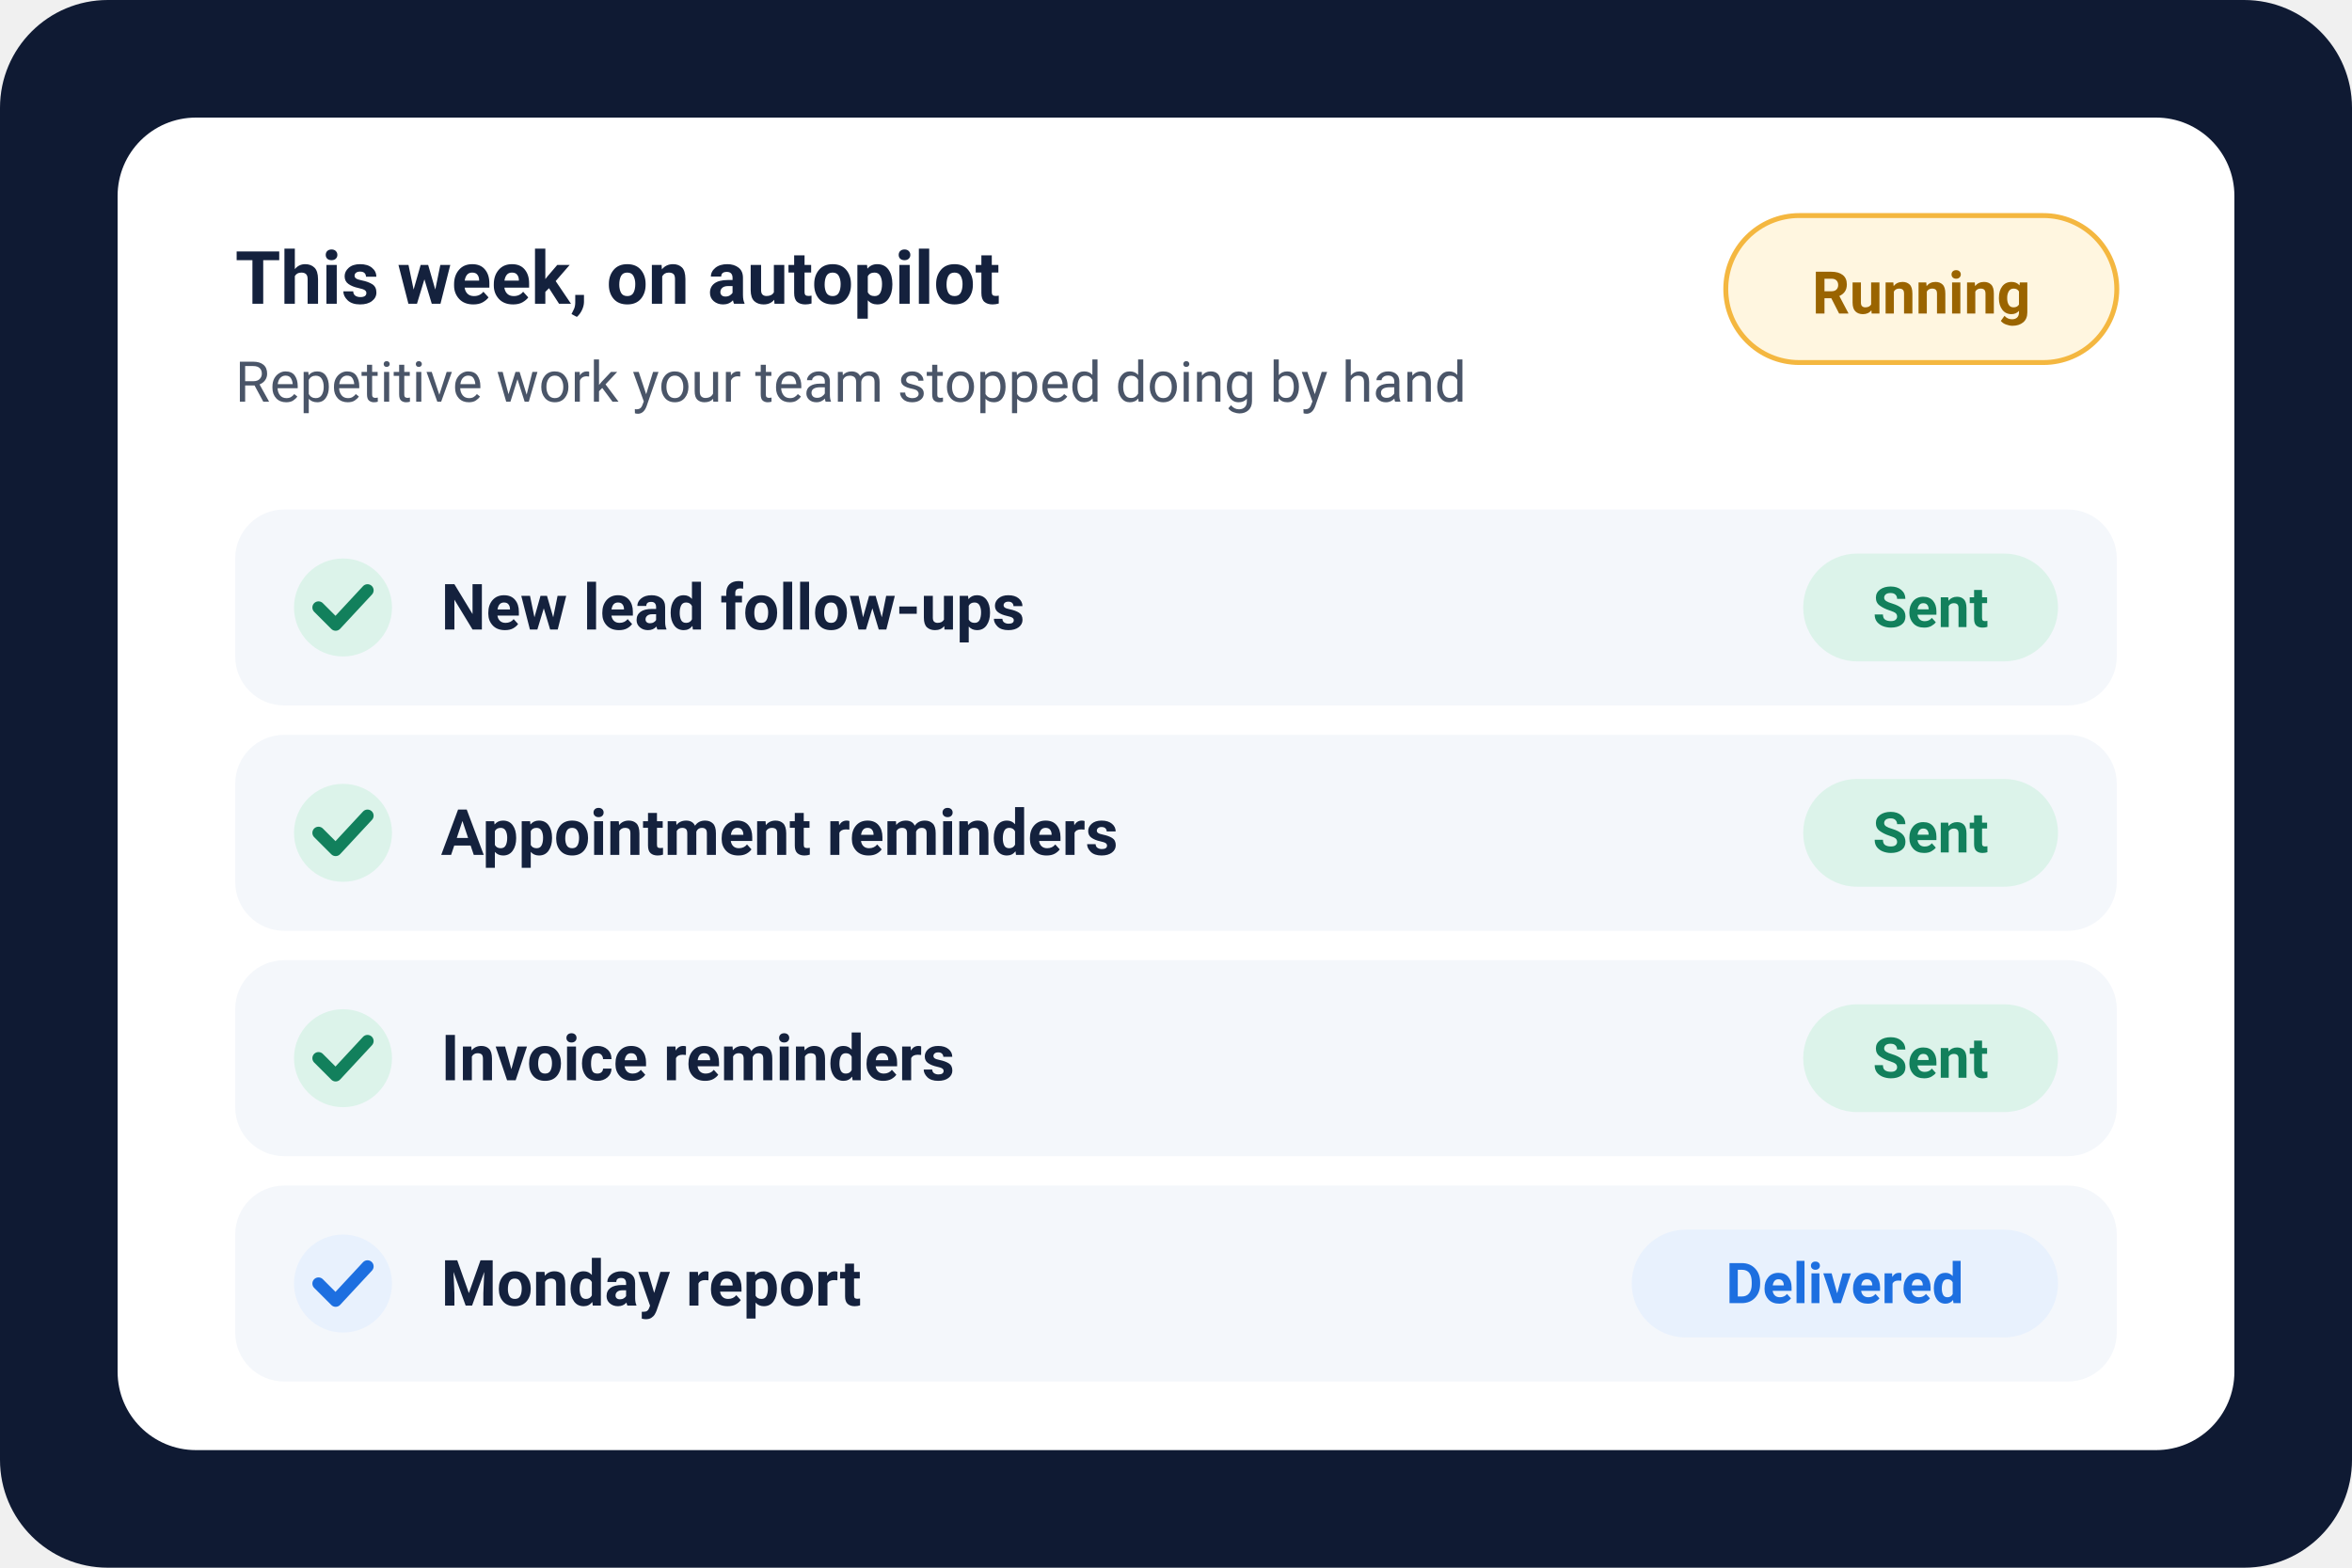
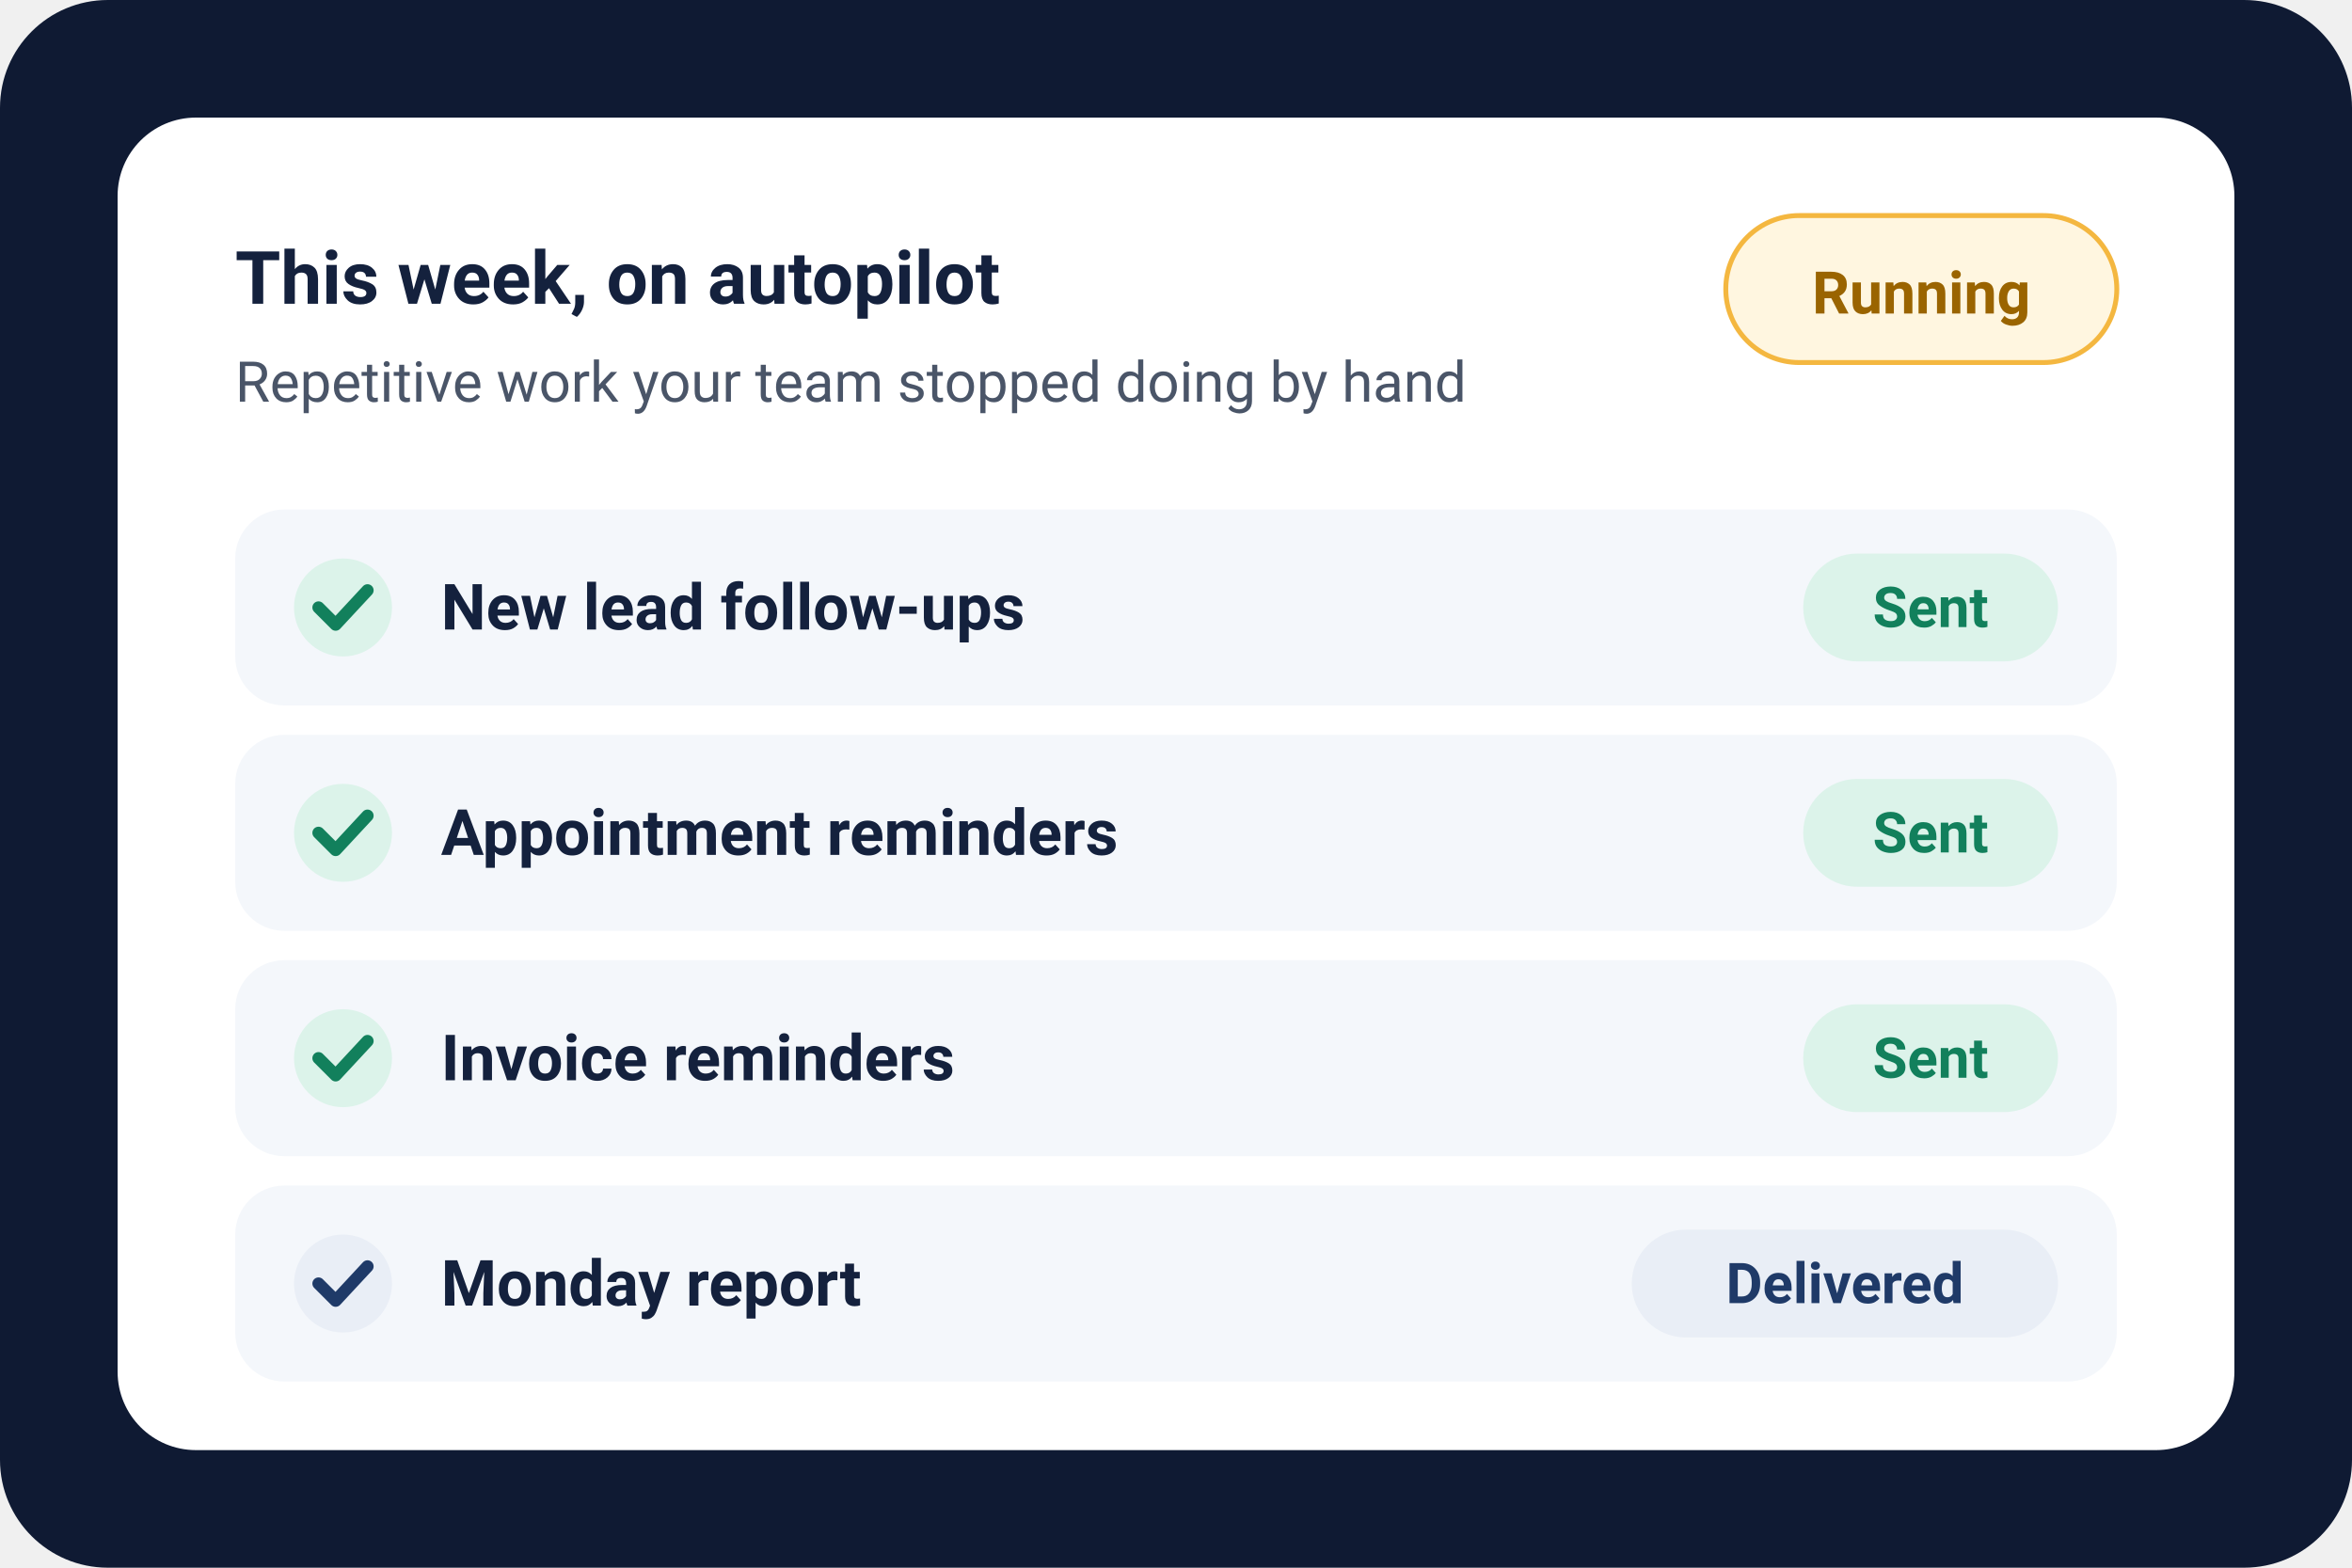
<svg xmlns="http://www.w3.org/2000/svg" viewBox="0 0 480 320" role="img" aria-label="Illustration of a small business's weekly processes running on their own: lead follow-ups, reminders, invoices, and reports">
  <rect width="480" height="320" rx="22" fill="#0f1a33" />
  <rect x="24" y="24" width="432" height="272" rx="16" fill="#fff" />
  <g font-family="system-ui, -apple-system, Segoe UI, Roboto, sans-serif">
    <text x="48" y="62" font-size="15" font-weight="700" fill="#14213d">This week, on autopilot</text>
    <text x="48" y="82" font-size="11.5" fill="#4a5568">Repetitive work your team stopped doing by hand</text>
    <rect x="352.2" y="44" width="79.8" height="30" rx="15" fill="#fff6e0" stroke="#f4b740" />
    <text x="392.1" y="64" font-size="12" font-weight="700" fill="#9a6400" text-anchor="middle">Running</text>
    <rect x="48" y="104" width="384" height="40" rx="10" fill="#f4f7fb" />
    <circle cx="70" cy="124" r="10" fill="#dcf3ea" />
    <path d="M65 124l3.5 3.5 6.5-7" stroke="#12805c" stroke-width="2.5" fill="none" stroke-linecap="round" stroke-linejoin="round" />
    <text x="90" y="128.5" font-size="13" font-weight="600" fill="#14213d">New lead follow-ups</text>
    <rect x="368" y="113" width="52" height="22" rx="11" fill="#dcf3ea" />
    <text x="394.0" y="128" font-size="11.5" font-weight="700" fill="#12805c" text-anchor="middle">Sent</text>
    <rect x="48" y="150" width="384" height="40" rx="10" fill="#f4f7fb" />
    <circle cx="70" cy="170" r="10" fill="#dcf3ea" />
    <path d="M65 170l3.5 3.5 6.5-7" stroke="#12805c" stroke-width="2.5" fill="none" stroke-linecap="round" stroke-linejoin="round" />
    <text x="90" y="174.5" font-size="13" font-weight="600" fill="#14213d">Appointment reminders</text>
    <rect x="368" y="159" width="52" height="22" rx="11" fill="#dcf3ea" />
    <text x="394.0" y="174" font-size="11.5" font-weight="700" fill="#12805c" text-anchor="middle">Sent</text>
    <rect x="48" y="196" width="384" height="40" rx="10" fill="#f4f7fb" />
    <circle cx="70" cy="216" r="10" fill="#dcf3ea" />
    <path d="M65 216l3.5 3.5 6.5-7" stroke="#12805c" stroke-width="2.5" fill="none" stroke-linecap="round" stroke-linejoin="round" />
    <text x="90" y="220.5" font-size="13" font-weight="600" fill="#14213d">Invoice reminders</text>
    <rect x="368" y="205" width="52" height="22" rx="11" fill="#dcf3ea" />
    <text x="394.0" y="220" font-size="11.5" font-weight="700" fill="#12805c" text-anchor="middle">Sent</text>
    <rect x="48" y="242" width="384" height="40" rx="10" fill="#f4f7fb" />
-     <circle cx="70" cy="262" r="10" fill="#e8f1fd" />
-     <path d="M65 262l3.5 3.5 6.5-7" stroke="#1d6fe0" stroke-width="2.5" fill="none" stroke-linecap="round" stroke-linejoin="round" />
+     <circle cx="70" cy="262" r="10" fill="#e9eef6" />
+     <path d="M65 262l3.5 3.5 6.5-7" stroke="#1f3a68" stroke-width="2.5" fill="none" stroke-linecap="round" stroke-linejoin="round" />
    <text x="90" y="266.5" font-size="13" font-weight="600" fill="#14213d">Monday report</text>
-     <rect x="333" y="251" width="87" height="22" rx="11" fill="#e8f1fd" />
-     <text x="376.5" y="266" font-size="11.5" font-weight="700" fill="#1d6fe0" text-anchor="middle">Delivered</text>
+     <rect x="333" y="251" width="87" height="22" rx="11" fill="#e9eef6" />
+     <text x="376.5" y="266" font-size="11.5" font-weight="700" fill="#1f3a68" text-anchor="middle">Delivered</text>
  </g>
</svg>
